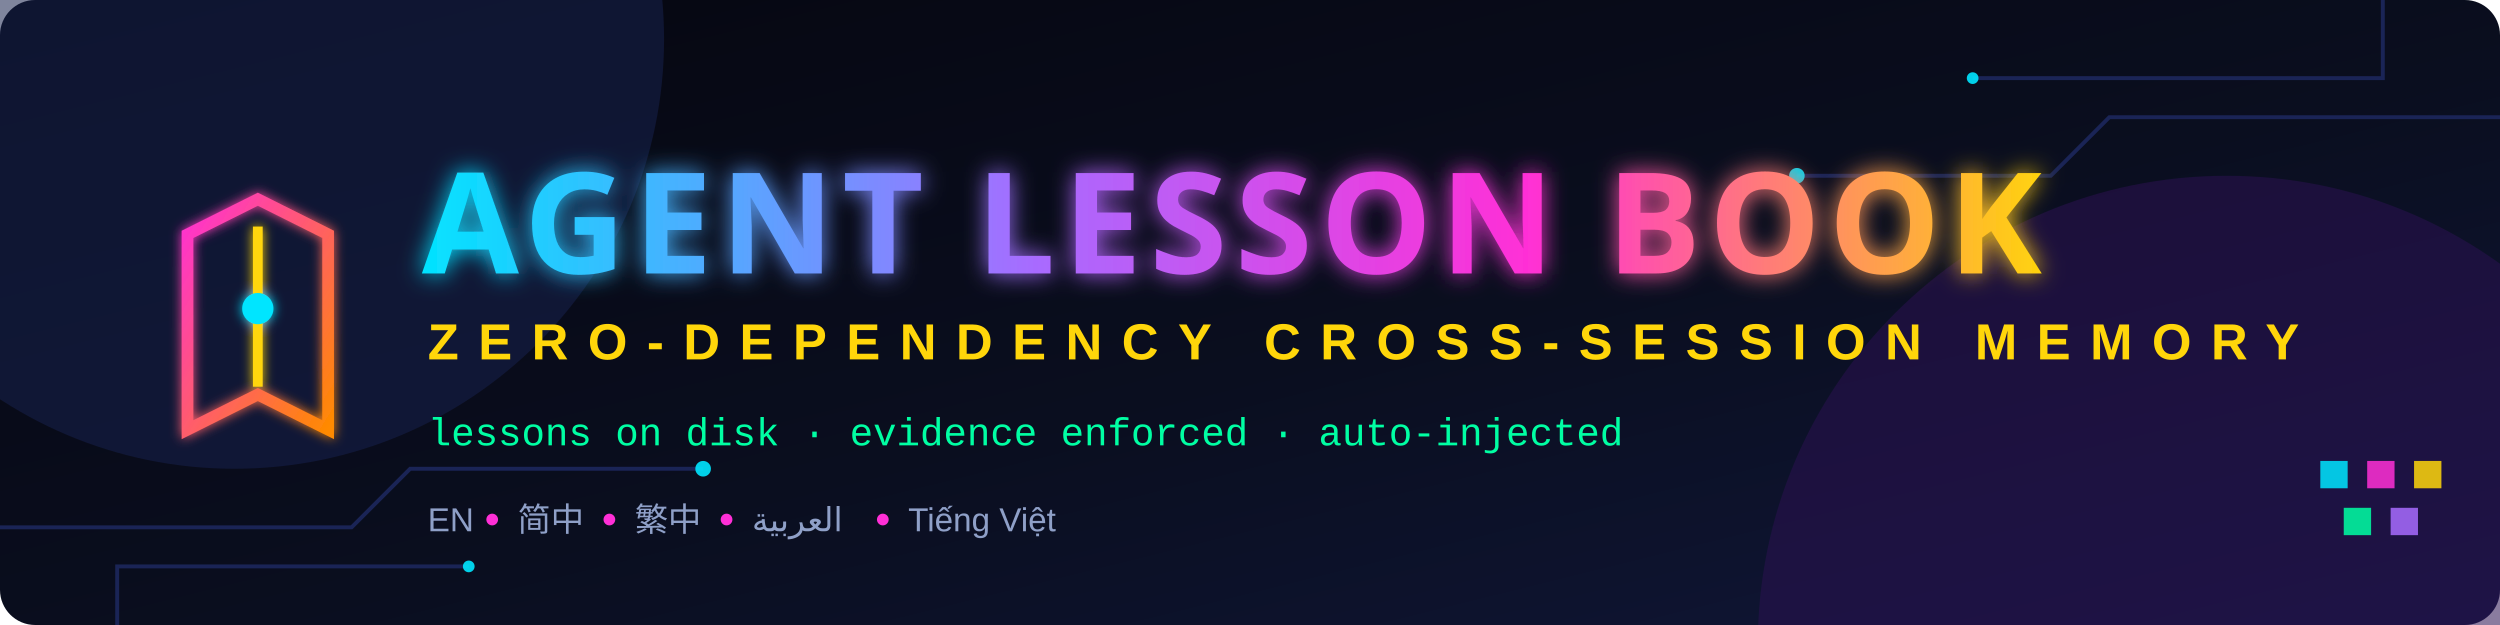
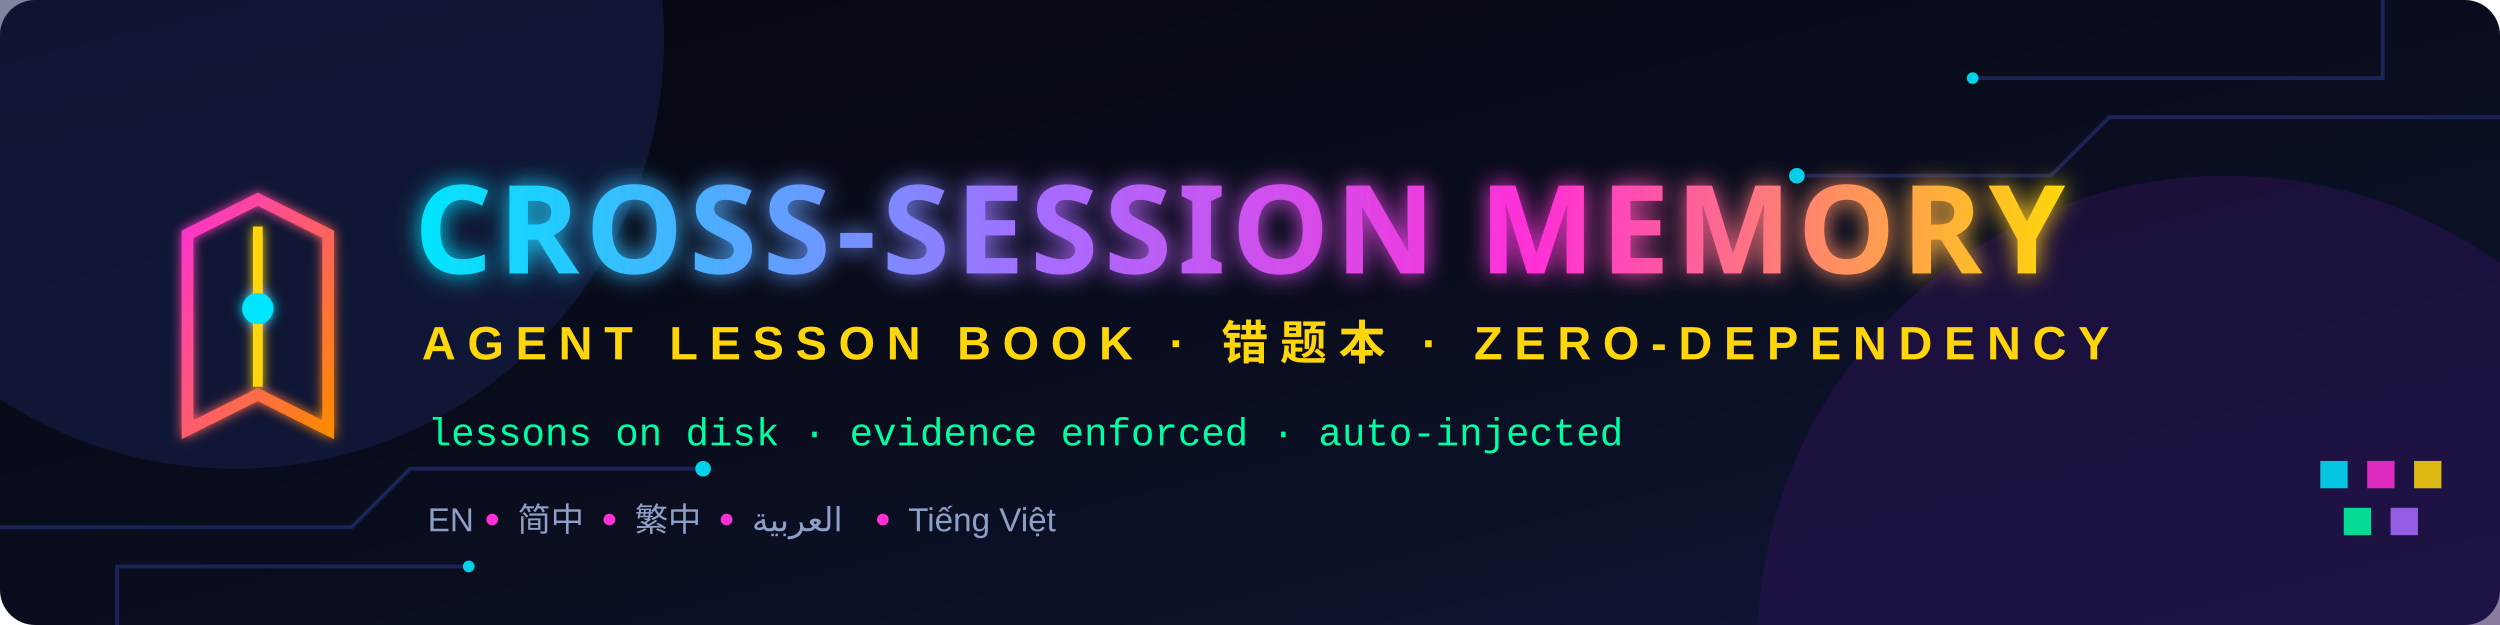
- <svg xmlns="http://www.w3.org/2000/svg" width="1280" height="320" viewBox="0 0 1280 320" role="img" aria-label="Agent Lesson Book — zero-dependency cross-session memory for AI coding agents">
+ <svg xmlns="http://www.w3.org/2000/svg" width="1280" height="320" viewBox="0 0 1280 320" role="img" aria-label="Cross-Session Memory — Agent Lesson Book (错题本): zero-dependency cross-session memory for AI coding agents">
  <defs>
    <linearGradient id="bg" x1="0" y1="0" x2="1" y2="1">
      <stop offset="0" stop-color="#05060f" />
      <stop offset="0.55" stop-color="#0a0e1f" />
      <stop offset="1" stop-color="#10173a" />
    </linearGradient>
    <linearGradient id="neon" x1="0" y1="0" x2="1" y2="0">
      <stop offset="0" stop-color="#00e5ff" />
      <stop offset="0.38" stop-color="#a86bff" />
      <stop offset="0.68" stop-color="#ff2fd6" />
      <stop offset="1" stop-color="#ffd60a" />
    </linearGradient>
    <linearGradient id="bookg" x1="0" y1="0" x2="1" y2="1">
      <stop offset="0" stop-color="#ff2fd6" />
      <stop offset="1" stop-color="#ff8a00" />
    </linearGradient>
    <filter id="glow" x="-40%" y="-40%" width="180%" height="180%">
      <feGaussianBlur stdDeviation="6" result="b" />
      <feMerge>
        <feMergeNode in="b" />
        <feMergeNode in="SourceGraphic" />
      </feMerge>
    </filter>
    <filter id="softglow" x="-40%" y="-40%" width="180%" height="180%">
      <feGaussianBlur stdDeviation="3" result="b" />
      <feMerge>
        <feMergeNode in="b" />
        <feMergeNode in="SourceGraphic" />
      </feMerge>
    </filter>
  </defs>
  <rect width="1280" height="320" rx="18" fill="url(#bg)" />
  <circle cx="120" cy="20" r="220" fill="#16204d" opacity="0.55" />
  <circle cx="1140" cy="330" r="240" fill="#2a1050" opacity="0.55" />
  <g stroke="#1a2456" stroke-width="2" fill="none">
    <path d="M0 270 H180 L210 240 H360" />
    <path d="M1280 60 H1080 L1050 90 H920" />
    <path d="M60 320 V290 H240" />
    <path d="M1220 0 V40 H1010" />
  </g>
  <g fill="#00e5ff" opacity="0.9">
    <circle cx="360" cy="240" r="4" />
    <circle cx="920" cy="90" r="4" />
    <circle cx="240" cy="290" r="3" />
    <circle cx="1010" cy="40" r="3" />
  </g>
  <g transform="translate(96,96)" filter="url(#softglow)">
    <path d="M0 24 L36 6 L72 24 L72 124 L36 106 L0 124 Z" fill="none" stroke="url(#bookg)" stroke-width="6" />
    <path d="M36 20 V102" stroke="#ffd60a" stroke-width="5" />
    <circle cx="36" cy="62" r="8" fill="#00e5ff" />
  </g>
-   <text x="216" y="140" font-family="Arial Black, Segoe UI Black, sans-serif" font-size="72" font-weight="900" letter-spacing="4" fill="url(#neon)" filter="url(#glow)">AGENT LESSON BOOK</text>
-   <text x="219" y="184" font-family="Segoe UI, Arial, sans-serif" font-size="26" font-weight="700" letter-spacing="10" fill="#ffd60a">ZERO-DEPENDENCY CROSS-SESSION MEMORY</text>
+   <text x="212" y="140" font-family="Arial Black, Segoe UI Black, sans-serif" font-size="63" font-weight="900" letter-spacing="3" fill="url(#neon)" filter="url(#glow)">CROSS-SESSION MEMORY</text>
+   <text x="216" y="184" font-family="Segoe UI, Microsoft YaHei, Arial, sans-serif" font-size="24" font-weight="700" letter-spacing="6" fill="#ffd60a">AGENT LESSON BOOK · 错题本 · ZERO-DEPENDENCY</text>
  <text x="219" y="228" font-family="Consolas, Courier New, monospace" font-size="20" fill="#00ffa3">lessons on disk · evidence enforced · auto-injected</text>
  <g font-family="Segoe UI, Arial, sans-serif" font-size="17" fill="#8fa0c8">
    <text x="219" y="272">EN</text>
    <text x="265" y="272">简中</text>
    <text x="325" y="272">繁中</text>
    <text x="385" y="272">العربية</text>
    <text x="465" y="272">Tiếng Việt</text>
  </g>
  <g fill="#ff2fd6">
    <circle cx="252" cy="266" r="3" />
    <circle cx="312" cy="266" r="3" />
    <circle cx="372" cy="266" r="3" />
    <circle cx="452" cy="266" r="3" />
  </g>
  <g opacity="0.85">
    <rect x="1188" y="236" width="14" height="14" fill="#00e5ff" />
    <rect x="1212" y="236" width="14" height="14" fill="#ff2fd6" />
    <rect x="1236" y="236" width="14" height="14" fill="#ffd60a" />
    <rect x="1200" y="260" width="14" height="14" fill="#00ffa3" />
    <rect x="1224" y="260" width="14" height="14" fill="#a86bff" />
  </g>
</svg>
